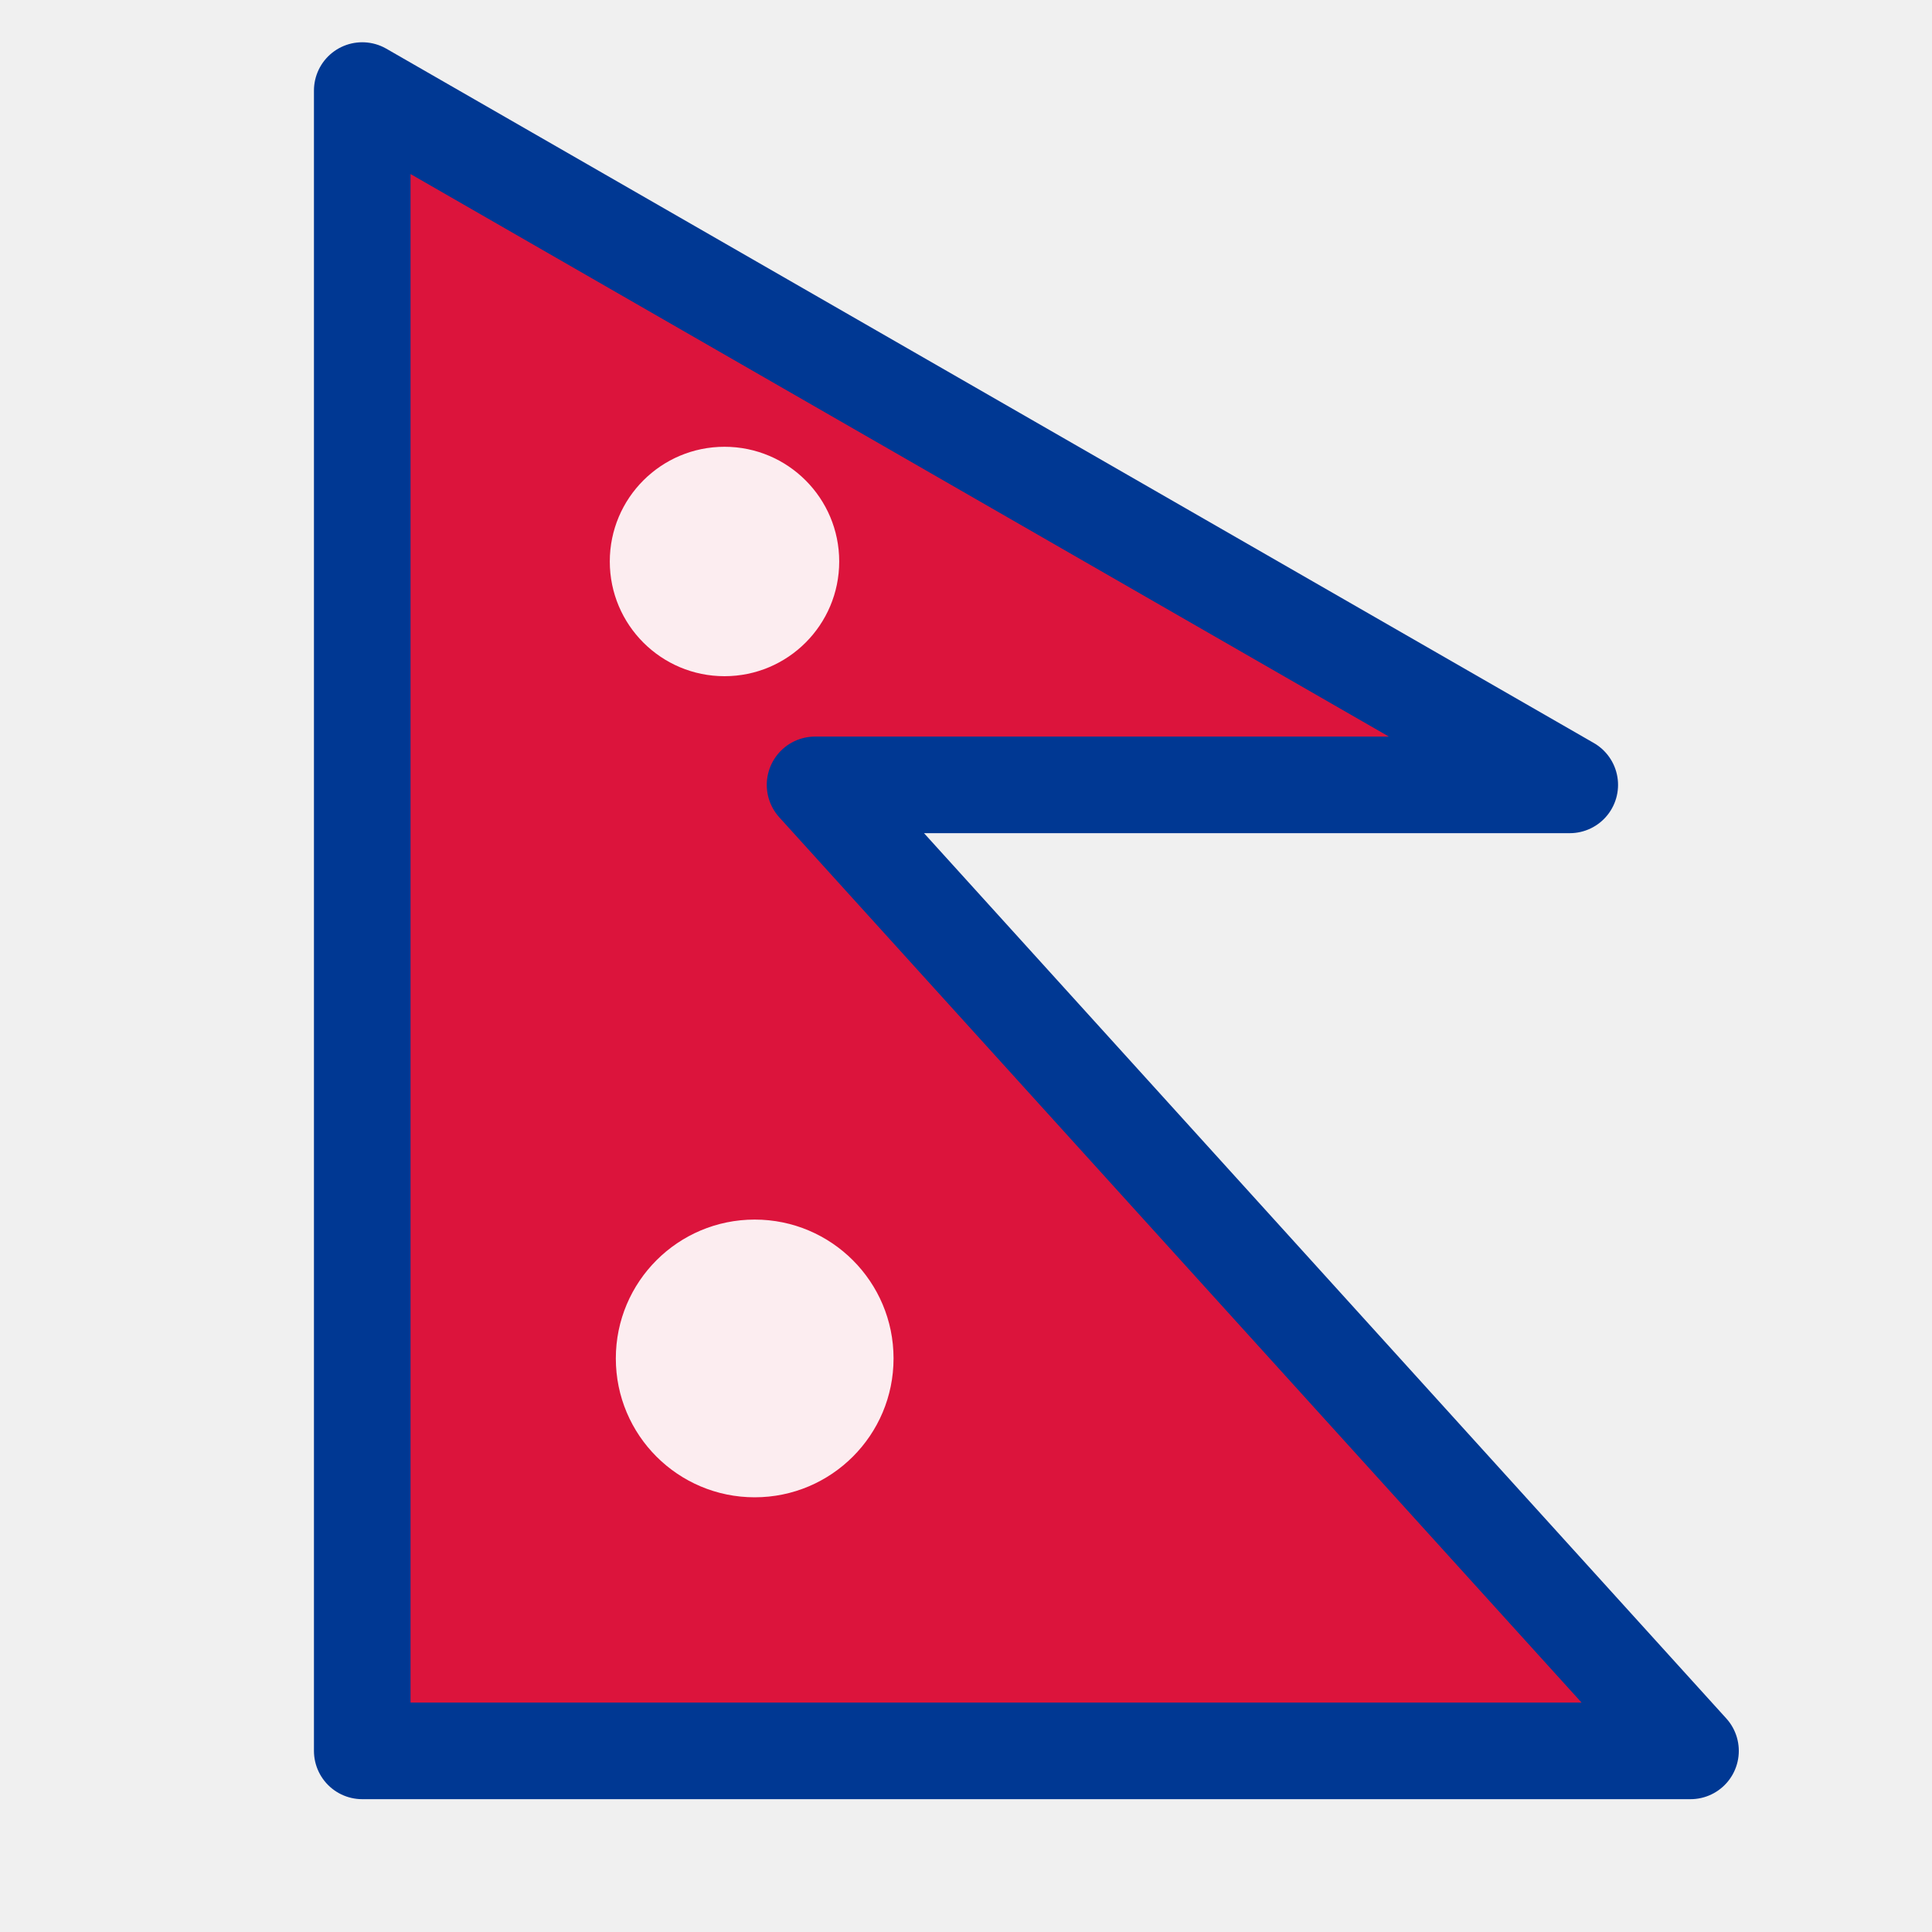
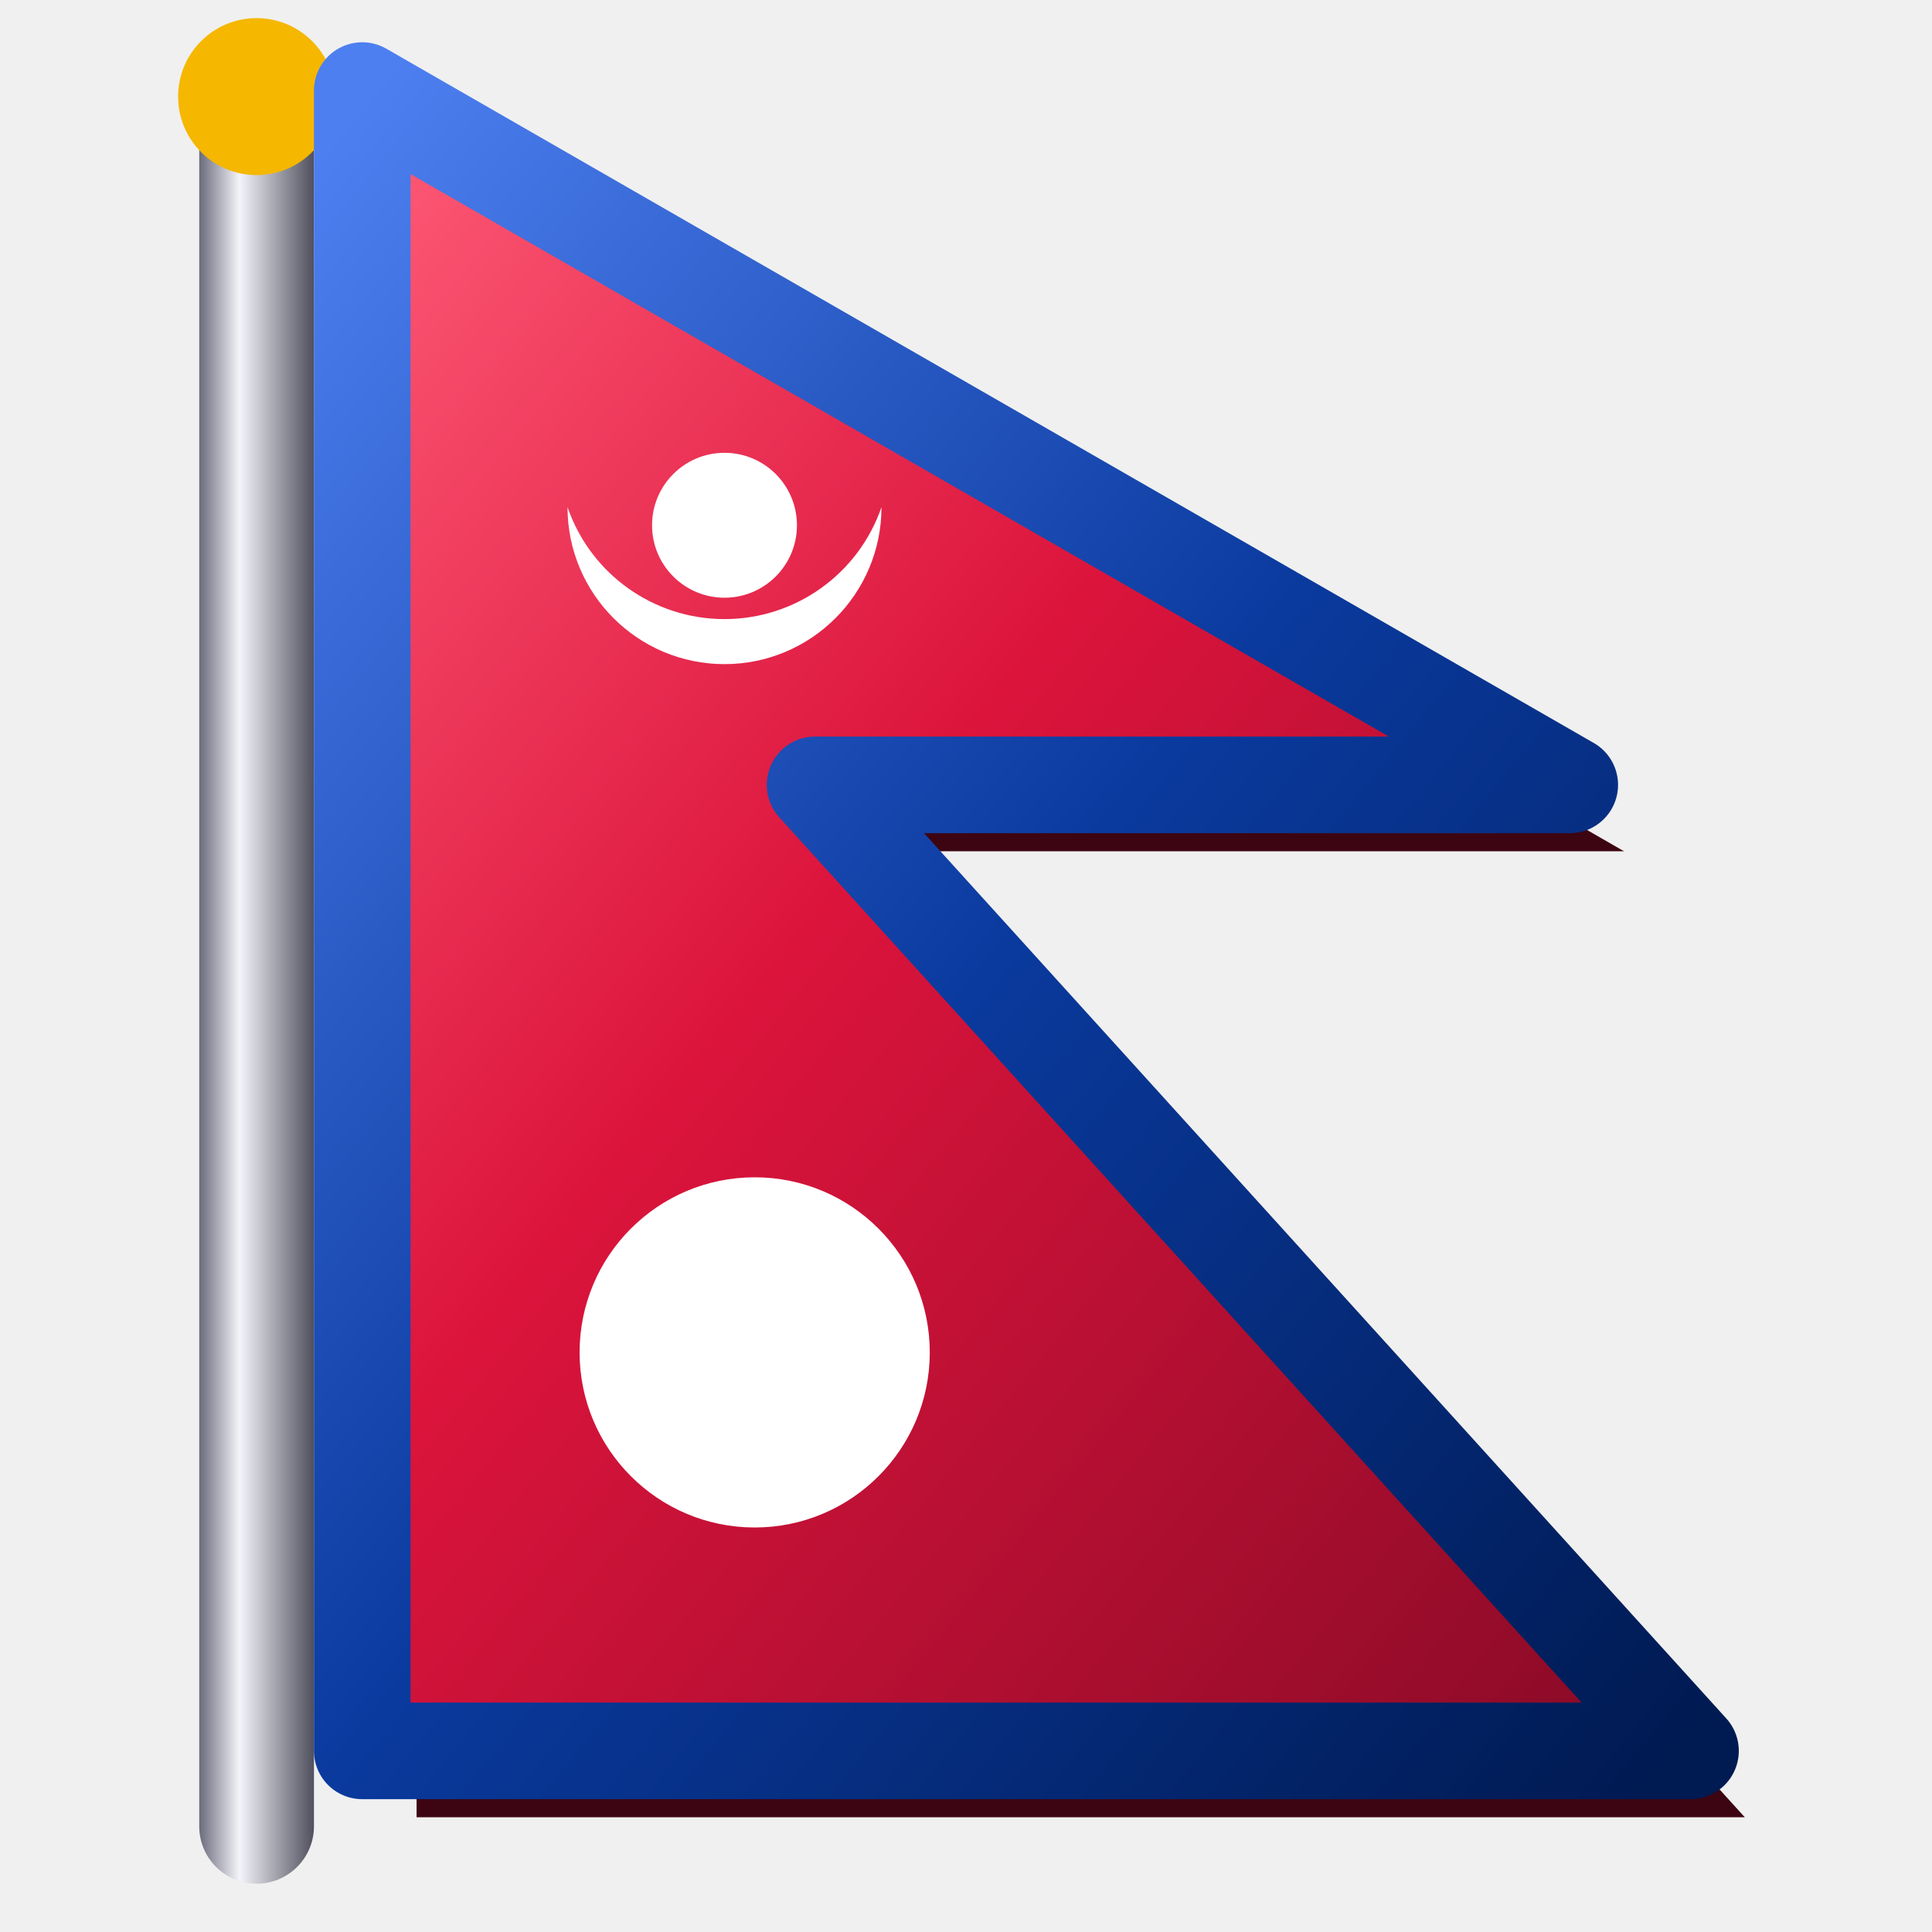
<svg xmlns="http://www.w3.org/2000/svg" viewBox="0 0 32 32">
-   <path d="M6 1.5 L26 13 H13.5 L28 29 H6 Z" fill="#DC143C" stroke="#003893" stroke-width="1.6" stroke-linejoin="round" />
-   <circle cx="12" cy="9.3" r="1.9" fill="#fff" opacity="0.92" />
-   <circle cx="12.5" cy="22.5" r="2.3" fill="#fff" opacity="0.92" />
+   <defs>
+     <linearGradient id="f" x1="0" y1="0" x2="1" y2="1">
+       <stop offset="0" stop-color="#ff5c78" />
+       <stop offset=".42" stop-color="#dc143c" />
+       <stop offset="1" stop-color="#860a26" />
+     </linearGradient>
+     <linearGradient id="e" x1="0" y1="0" x2="1" y2="1">
+       <stop offset="0" stop-color="#4d7ff0" />
+       <stop offset=".5" stop-color="#0a3a9e" />
+       <stop offset="1" stop-color="#001a52" />
+     </linearGradient>
+     <linearGradient id="p" x1="0" y1="0" x2="1" y2="0">
+       <stop offset="0" stop-color="#6b6b7c" />
+       <stop offset=".35" stop-color="#f4f4fa" />
+       <stop offset="1" stop-color="#50505e" />
+     </linearGradient>
+   </defs>
+   <rect x="3.3" y="1.4" width="1.9" height="29.8" rx=".95" fill="url(#p)" />
+   <circle cx="4.25" cy="1.6" r="1.3" fill="#f5b700" />
+   <path d="M6 1.5 L26 13 H13.5 L28 29 H6 Z" transform="translate(.9 1.1)" fill="#3d0512" />
+   <path d="M6 1.5 L26 13 H13.5 L28 29 H6 Z" fill="url(#f)" stroke="url(#e)" stroke-width="1.6" stroke-linejoin="round" />
+   <path d="M9.4 8.4 A2.6 2.6 0 0 0 14.6 8.4 A2.75 2.75 0 0 1 9.4 8.4 Z" fill="#fff" />
+   <circle cx="12" cy="8.7" r="1.2" fill="#fff" />
+   <circle cx="12.5" cy="22.4" r="2.9" fill="#fff" />
</svg>
